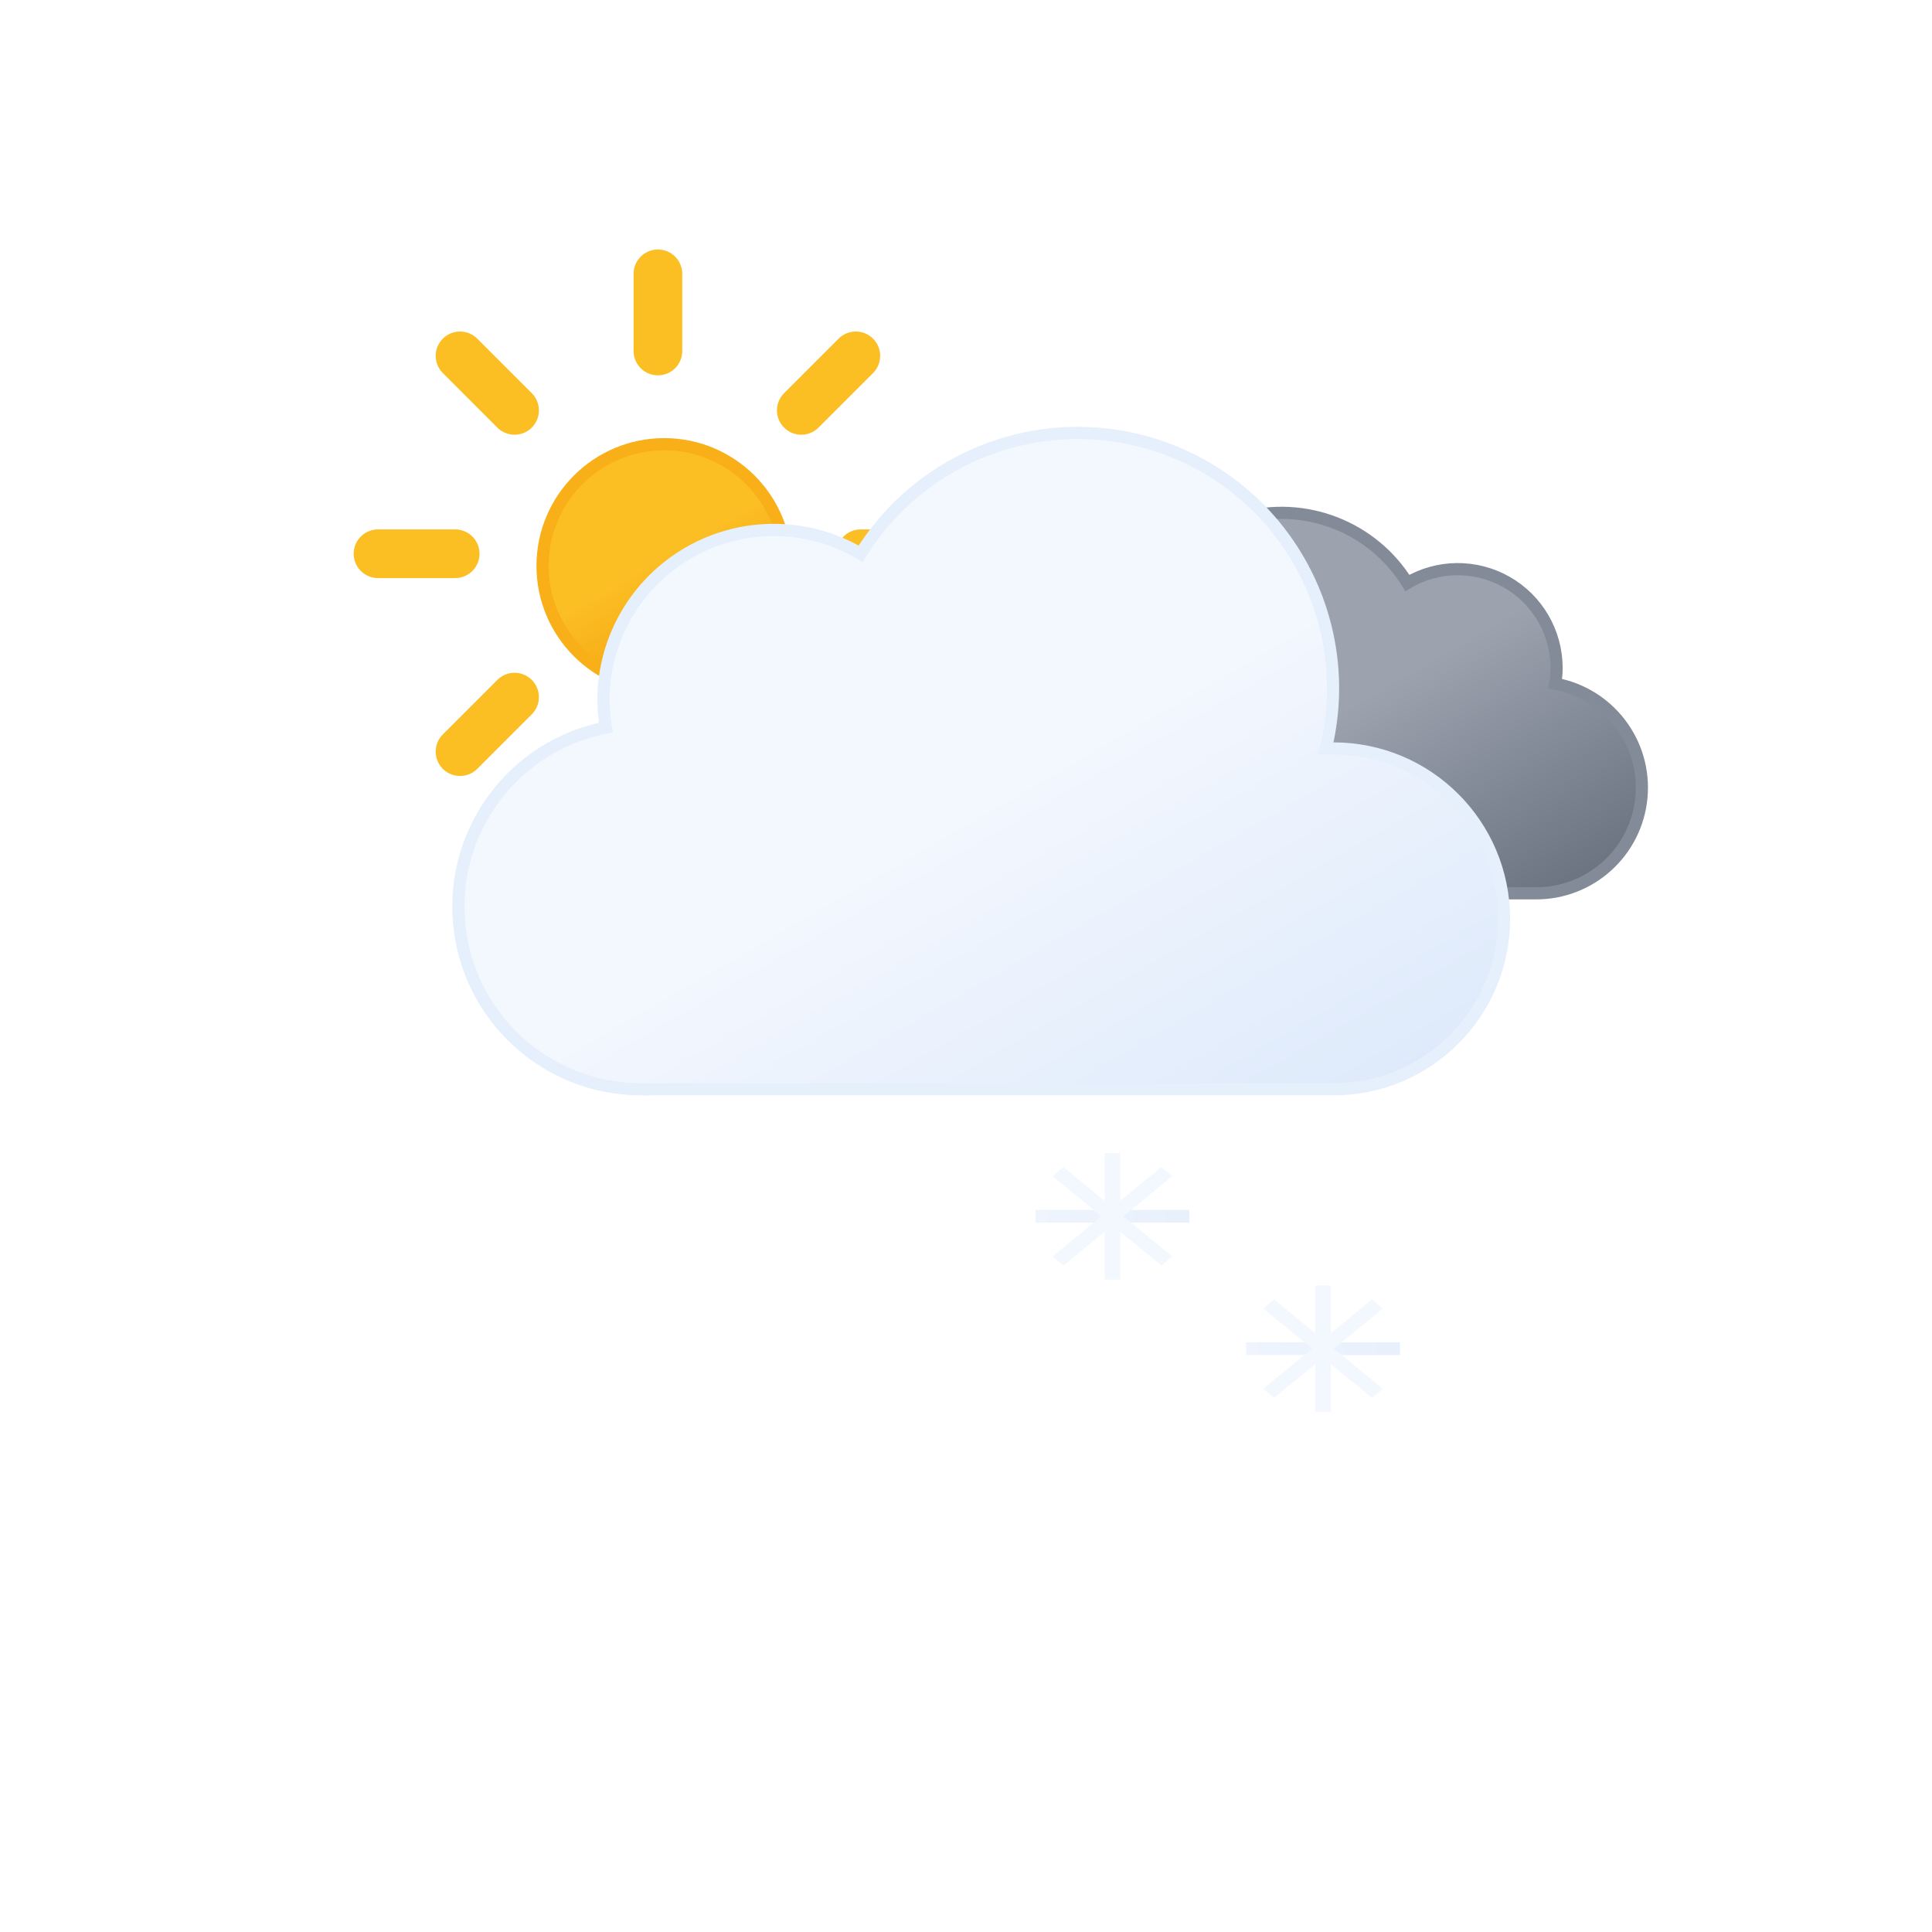
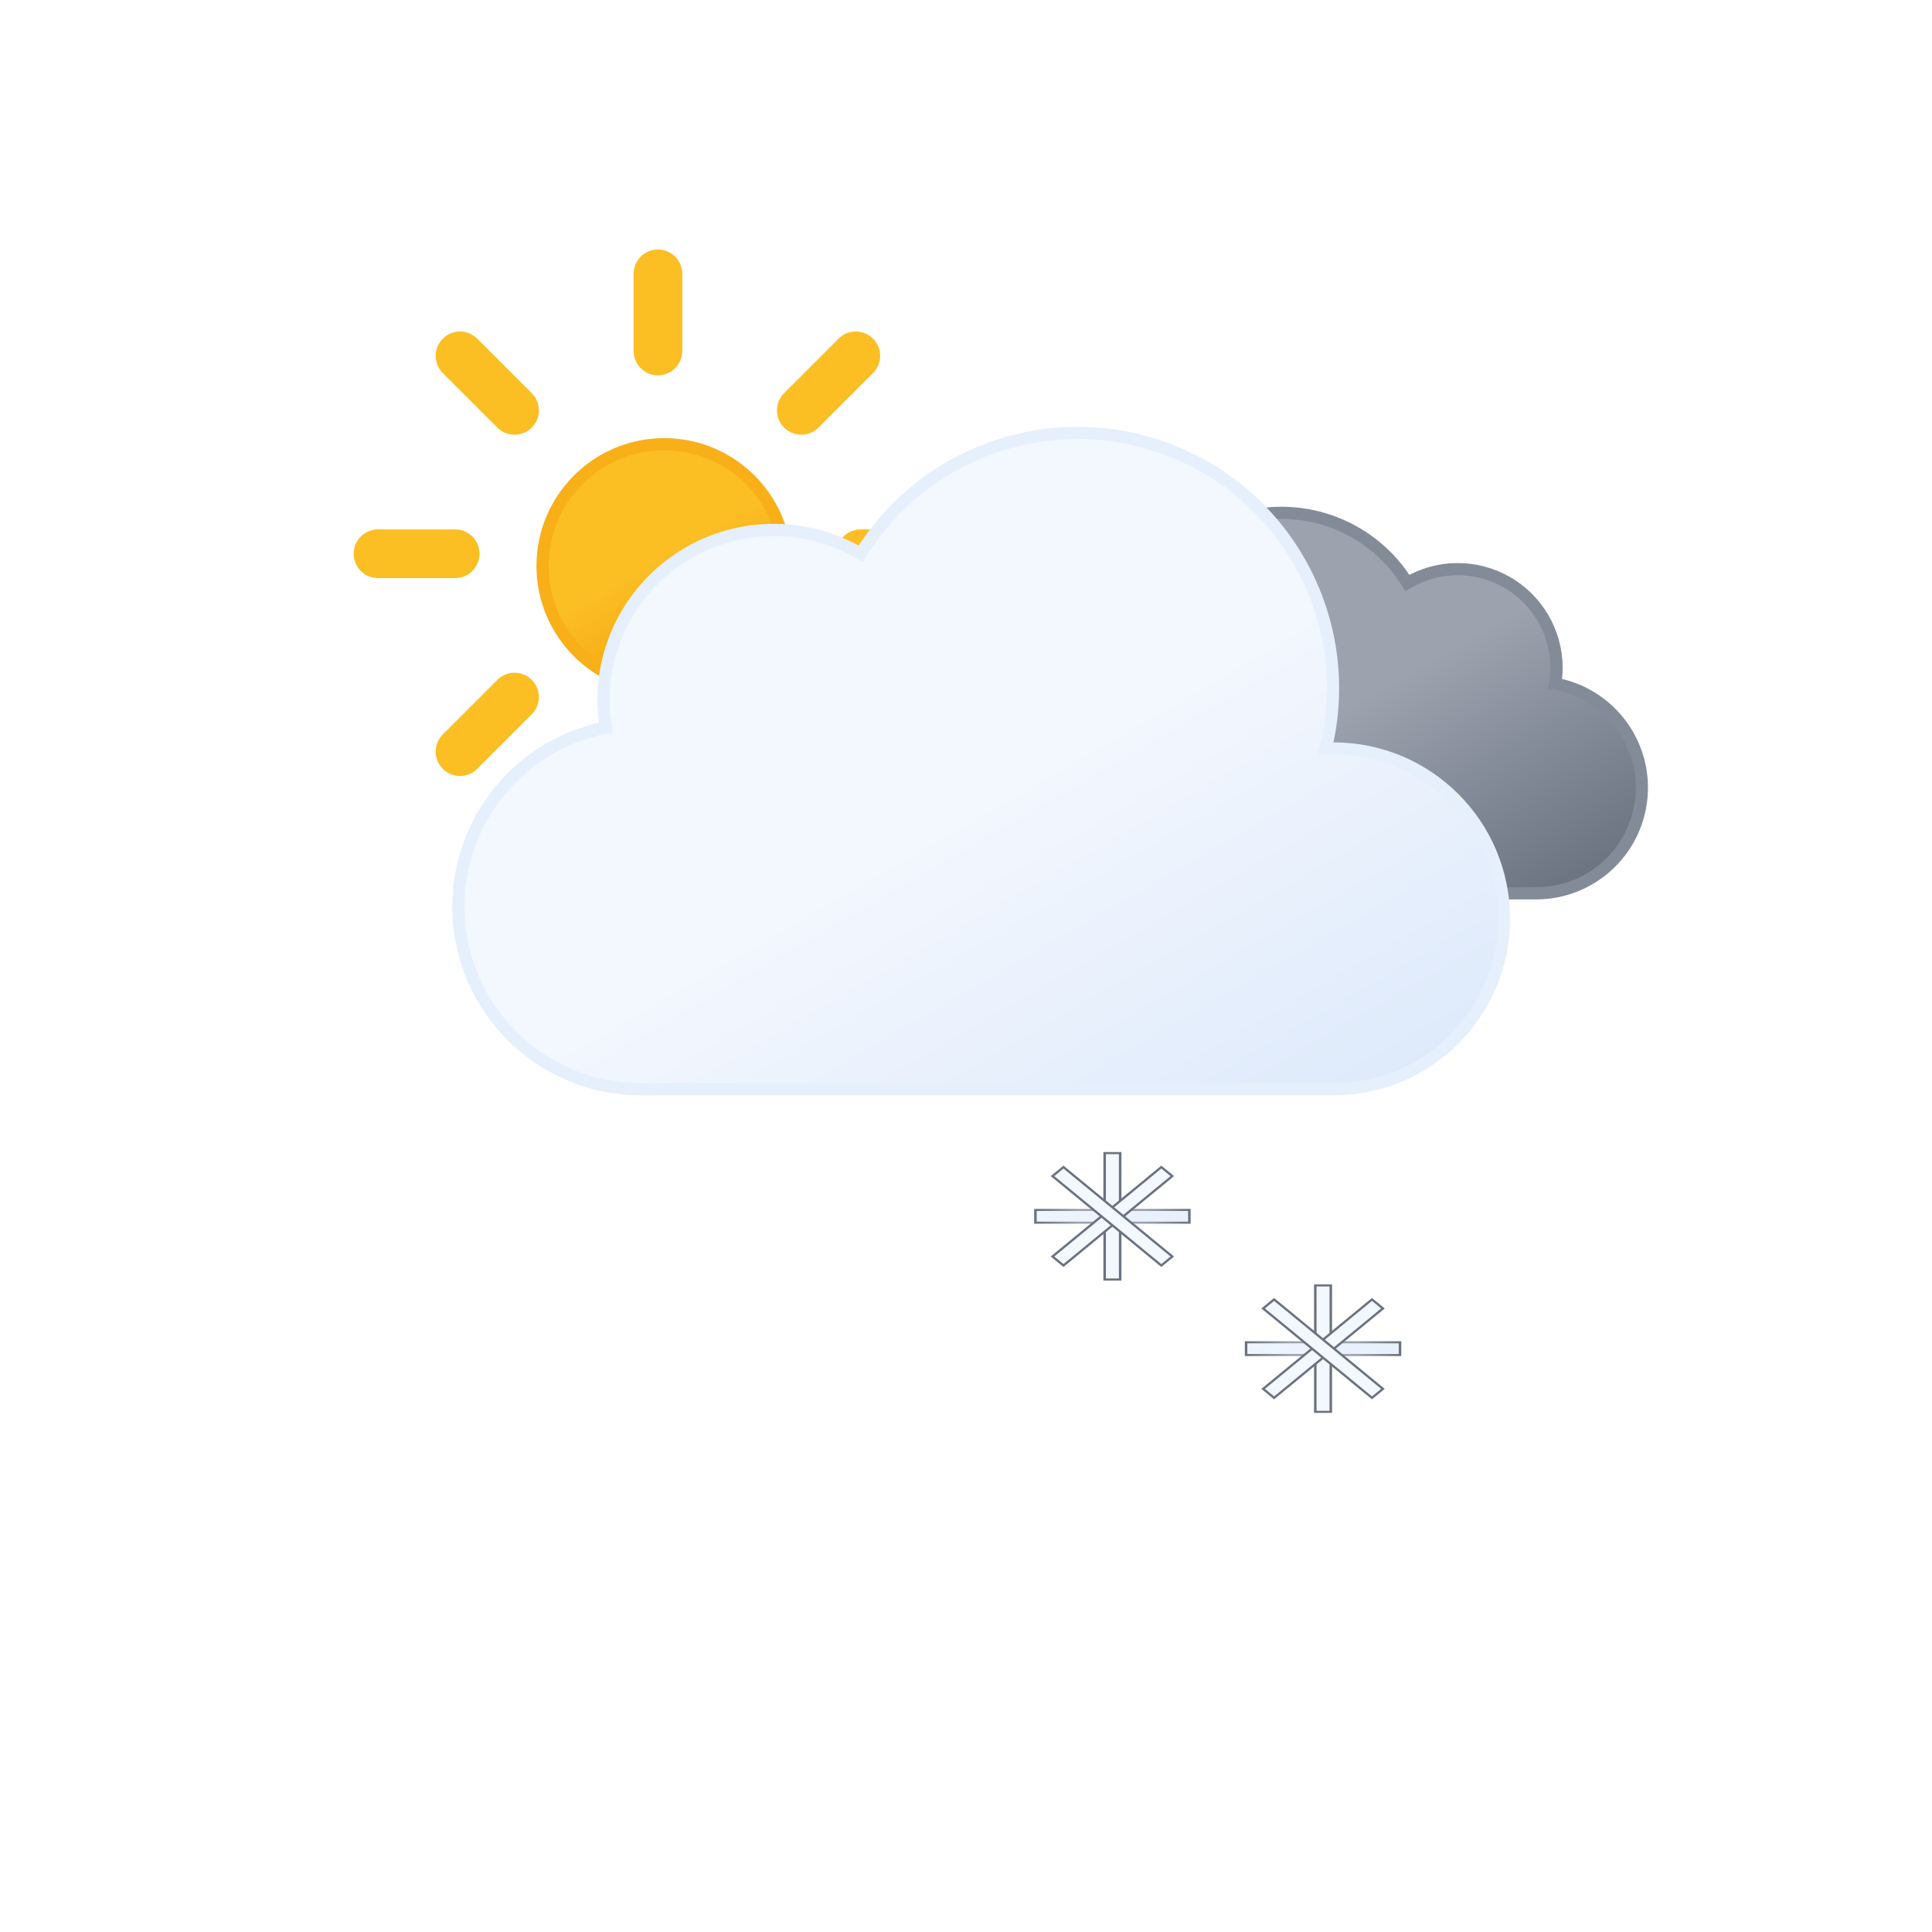
<svg xmlns="http://www.w3.org/2000/svg" xmlns:xlink="http://www.w3.org/1999/xlink" viewBox="0 0 79.374 79.374" version="1.1" id="svg33" width="300" height="300">
  <defs id="defs23">
    <linearGradient id="a" x1="16.5" y1="19.67" x2="21.5" y2="28.33" gradientUnits="userSpaceOnUse" gradientTransform="translate(8.29,-0.75)">
      <stop offset="0" stop-color="#fbbf24" id="stop2" />
      <stop offset="0.45" stop-color="#fbbf24" id="stop4" />
      <stop offset="1" stop-color="#f59e0b" id="stop6" />
    </linearGradient>
    <linearGradient id="b" x1="40.76" y1="23" x2="50.83" y2="40.46" gradientUnits="userSpaceOnUse">
      <stop offset="0" stop-color="#9ca3af" id="stop9" />
      <stop offset="0.45" stop-color="#9ca3af" id="stop11" />
      <stop offset="1" stop-color="#6b7280" id="stop13" />
    </linearGradient>
    <linearGradient id="c" x1="22.56" y1="21.96" x2="39.2" y2="50.8" gradientUnits="userSpaceOnUse" gradientTransform="translate(8.29,-0.75)">
      <stop offset="0" stop-color="#f3f7fe" id="stop16" />
      <stop offset="0.45" stop-color="#f3f7fe" id="stop18" />
      <stop offset="1" stop-color="#deeafb" id="stop20" />
    </linearGradient>
    <linearGradient xlink:href="#b-3" id="linearGradient4633" gradientUnits="userSpaceOnUse" x1="-15.909" y1="60.877" x2="47.525" y2="60.877" />
    <linearGradient id="b-3" x1="22.56" y1="21.96" x2="39.2" y2="50.8" gradientUnits="userSpaceOnUse" gradientTransform="translate(3.032984)" xlink:href="#b">
      <stop offset="0" stop-color="#f3f7fe" id="stop9-6" />
      <stop offset="0.45" stop-color="#f3f7fe" id="stop11-7" />
      <stop offset="1" stop-color="#deeafb" id="stop13-5" />
    </linearGradient>
    <linearGradient id="b-6-5" x1="23.31" y1="44.3" x2="24.69" y2="46.7" gradientUnits="userSpaceOnUse">
      <stop offset="0" stop-color="#4286ee" id="stop9-7-6" />
      <stop offset="0.45" stop-color="#4286ee" id="stop11-5-2" />
      <stop offset="1" stop-color="#0950bc" id="stop13-3-9" />
    </linearGradient>
    <linearGradient xlink:href="#b-3" id="linearGradient969" gradientUnits="userSpaceOnUse" x1="-15.909" y1="60.877" x2="47.525" y2="60.877" />
    <linearGradient xlink:href="#b-3" id="linearGradient971" gradientUnits="userSpaceOnUse" x1="-15.909" y1="60.877" x2="47.525" y2="60.877" />
    <linearGradient xlink:href="#b-3" id="linearGradient973" gradientUnits="userSpaceOnUse" x1="-15.909" y1="60.877" x2="47.525" y2="60.877" />
    <linearGradient xlink:href="#b-3" id="linearGradient975" gradientUnits="userSpaceOnUse" x1="-15.909" y1="60.877" x2="47.525" y2="60.877" />
    <linearGradient xlink:href="#b-3" id="linearGradient4633-9" gradientUnits="userSpaceOnUse" x1="-15.909" y1="60.877" x2="47.525" y2="60.877" />
    <linearGradient xlink:href="#b-3" id="linearGradient1247" gradientUnits="userSpaceOnUse" x1="-15.909" y1="60.877" x2="47.525" y2="60.877" />
    <linearGradient xlink:href="#b-3" id="linearGradient1249" gradientUnits="userSpaceOnUse" x1="-15.909" y1="60.877" x2="47.525" y2="60.877" />
    <linearGradient xlink:href="#b-3" id="linearGradient1251" gradientUnits="userSpaceOnUse" x1="-15.909" y1="60.877" x2="47.525" y2="60.877" />
    <linearGradient xlink:href="#b-3" id="linearGradient1253" gradientUnits="userSpaceOnUse" x1="-15.909" y1="60.877" x2="47.525" y2="60.877" />
    <linearGradient xlink:href="#b" id="linearGradient1402" gradientUnits="userSpaceOnUse" x1="40.76" y1="23" x2="50.83" y2="40.46" gradientTransform="translate(8.29,-0.75)" />
+     <radialGradient xlink:href="#b" id="radialGradient871" cx="28.634" cy="65.106" fx="28.634" fy="65.106" r="6.474" gradientUnits="userSpaceOnUse" />
+     <radialGradient xlink:href="#b" id="radialGradient879" cx="28.634" cy="65.106" fx="28.634" fy="65.106" r="6.474" gradientUnits="userSpaceOnUse" />
  </defs>
  <circle cx="27.29" cy="23.25" r="5" stroke="#f8af18" stroke-miterlimit="10" stroke-width="0.5" fill="url(#a)" id="circle25" style="fill:url(#a)" />
  <path d="m 27.03,14.42 v -3.17 m 0,23 v -3.17 m 5.89,-14.22 2.24,-2.24 M 18.9,30.88 21.14,28.64 m 0,-11.78 -2.24,-2.24 M 35.16,30.88 32.92,28.64 M 15.53,22.75 h 3.17 m 19.83,0 h -3.17" fill="none" stroke="#fbbf24" stroke-linecap="round" stroke-miterlimit="10" stroke-width="2" id="path27" />
  <path d="m 42.52,32.7 a 4.05,4.05 0 0 0 4.05,4 h 16.51 a 4.34,4.34 0 0 0 0.81,-8.61 3.52,3.52 0 0 0 0.06,-0.66 4.06,4.06 0 0 0 -6.13,-3.48 6.08,6.08 0 0 0 -11.25,3.19 6.34,6.34 0 0 0 0.18,1.46 h -0.18 a 4.05,4.05 0 0 0 -4.05,4.1 z" stroke="#848b98" stroke-miterlimit="10" stroke-width="0.5" fill="url(#b)" id="path29" style="fill:url(#linearGradient1402)" />
  <path d="m 54.79,30.75 h -0.32 a 10.49,10.49 0 0 0 -19.11,-8 7,7 0 0 0 -10.57,6 7.21,7.21 0 0 0 0.1,1.14 7.5,7.5 0 0 0 1.4,14.86 4.19,4.19 0 0 0 0.5,0 v 0 h 28 a 7,7 0 0 0 0,-14 z" stroke="#e6effc" stroke-miterlimit="10" stroke-width="0.5" fill="url(#c)" id="path31" style="fill:url(#c)" />
-   <g style="fill:url(#linearGradient4633);fill-opacity:1" transform="matrix(0.4883259,0,0,0.4011272,31.71897,23.8548)" id="g79-5">
-     <rect ry="0" y="64.453" x="22.159" height="1.305" width="12.949" id="rect40-35" style="fill:url(#linearGradient969);fill-opacity:1;stroke-width:0.213" />
-     <rect transform="rotate(-90)" ry="0" y="27.982" x="-71.58" height="1.305" width="12.949" id="rect40-3-6" style="fill:url(#linearGradient971);fill-opacity:1;stroke-width:0.213" />
-     <rect transform="rotate(-45)" ry="0" y="65.631" x="-32.264" height="1.305" width="12.949" id="rect40-6-2" style="fill:url(#linearGradient973);fill-opacity:1;stroke-width:0.213" />
-     <rect transform="rotate(-135)" ry="0" y="-26.442" x="-72.758" height="1.305" width="12.949" id="rect40-3-7-9" style="fill:url(#linearGradient975);fill-opacity:1;stroke-width:0.213" />
+   <g style="fill:url(#linearGradient4633);fill-opacity:1;stroke:url(#radialGradient871)" transform="matrix(0.4883259,0,0,0.4011272,31.71897,23.8548)" id="g79-5">
+     <rect ry="0" y="64.453" x="22.159" height="1.305" width="12.949" id="rect40-35" style="fill:url(#linearGradient969);fill-opacity:1;stroke-width:0.213;stroke:url(#radialGradient871)" />
+     <rect transform="rotate(-90)" ry="0" y="27.982" x="-71.58" height="1.305" width="12.949" id="rect40-3-6" style="fill:url(#linearGradient971);fill-opacity:1;stroke-width:0.213;stroke:url(#radialGradient871)" />
+     <rect transform="rotate(-45)" ry="0" y="65.631" x="-32.264" height="1.305" width="12.949" id="rect40-6-2" style="fill:url(#linearGradient973);fill-opacity:1;stroke-width:0.213;stroke:url(#radialGradient871)" />
+     <rect transform="rotate(-135)" ry="0" y="-26.442" x="-72.758" height="1.305" width="12.949" id="rect40-3-7-9" style="fill:url(#linearGradient975);fill-opacity:1;stroke-width:0.213;stroke:url(#radialGradient871)" />
  </g>
-   <g style="fill:url(#linearGradient4633-9);fill-opacity:1" transform="matrix(0.4883259,0,0,0.4011272,40.37318,29.29231)" id="g79-5-6">
-     <rect ry="0" y="64.453" x="22.159" height="1.305" width="12.949" id="rect40-35-1" style="fill:url(#linearGradient1247);fill-opacity:1;stroke-width:0.213" />
-     <rect transform="rotate(-90)" ry="0" y="27.982" x="-71.58" height="1.305" width="12.949" id="rect40-3-6-8" style="fill:url(#linearGradient1249);fill-opacity:1;stroke-width:0.213" />
-     <rect transform="rotate(-45)" ry="0" y="65.631" x="-32.264" height="1.305" width="12.949" id="rect40-6-2-7" style="fill:url(#linearGradient1251);fill-opacity:1;stroke-width:0.213" />
-     <rect transform="rotate(-135)" ry="0" y="-26.442" x="-72.758" height="1.305" width="12.949" id="rect40-3-7-9-9" style="fill:url(#linearGradient1253);fill-opacity:1;stroke-width:0.213" />
+   <g style="fill:url(#linearGradient4633-9);fill-opacity:1;stroke:url(#radialGradient879)" transform="matrix(0.4883259,0,0,0.4011272,40.37318,29.29231)" id="g79-5-6">
+     <rect ry="0" y="64.453" x="22.159" height="1.305" width="12.949" id="rect40-35-1" style="fill:url(#linearGradient1247);fill-opacity:1;stroke-width:0.213;stroke:url(#radialGradient879)" />
+     <rect transform="rotate(-90)" ry="0" y="27.982" x="-71.58" height="1.305" width="12.949" id="rect40-3-6-8" style="fill:url(#linearGradient1249);fill-opacity:1;stroke-width:0.213;stroke:url(#radialGradient879)" />
+     <rect transform="rotate(-45)" ry="0" y="65.631" x="-32.264" height="1.305" width="12.949" id="rect40-6-2-7" style="fill:url(#linearGradient1251);fill-opacity:1;stroke-width:0.213;stroke:url(#radialGradient879)" />
+     <rect transform="rotate(-135)" ry="0" y="-26.442" x="-72.758" height="1.305" width="12.949" id="rect40-3-7-9-9" style="fill:url(#linearGradient1253);fill-opacity:1;stroke-width:0.213;stroke:url(#radialGradient879)" />
  </g>
</svg>
